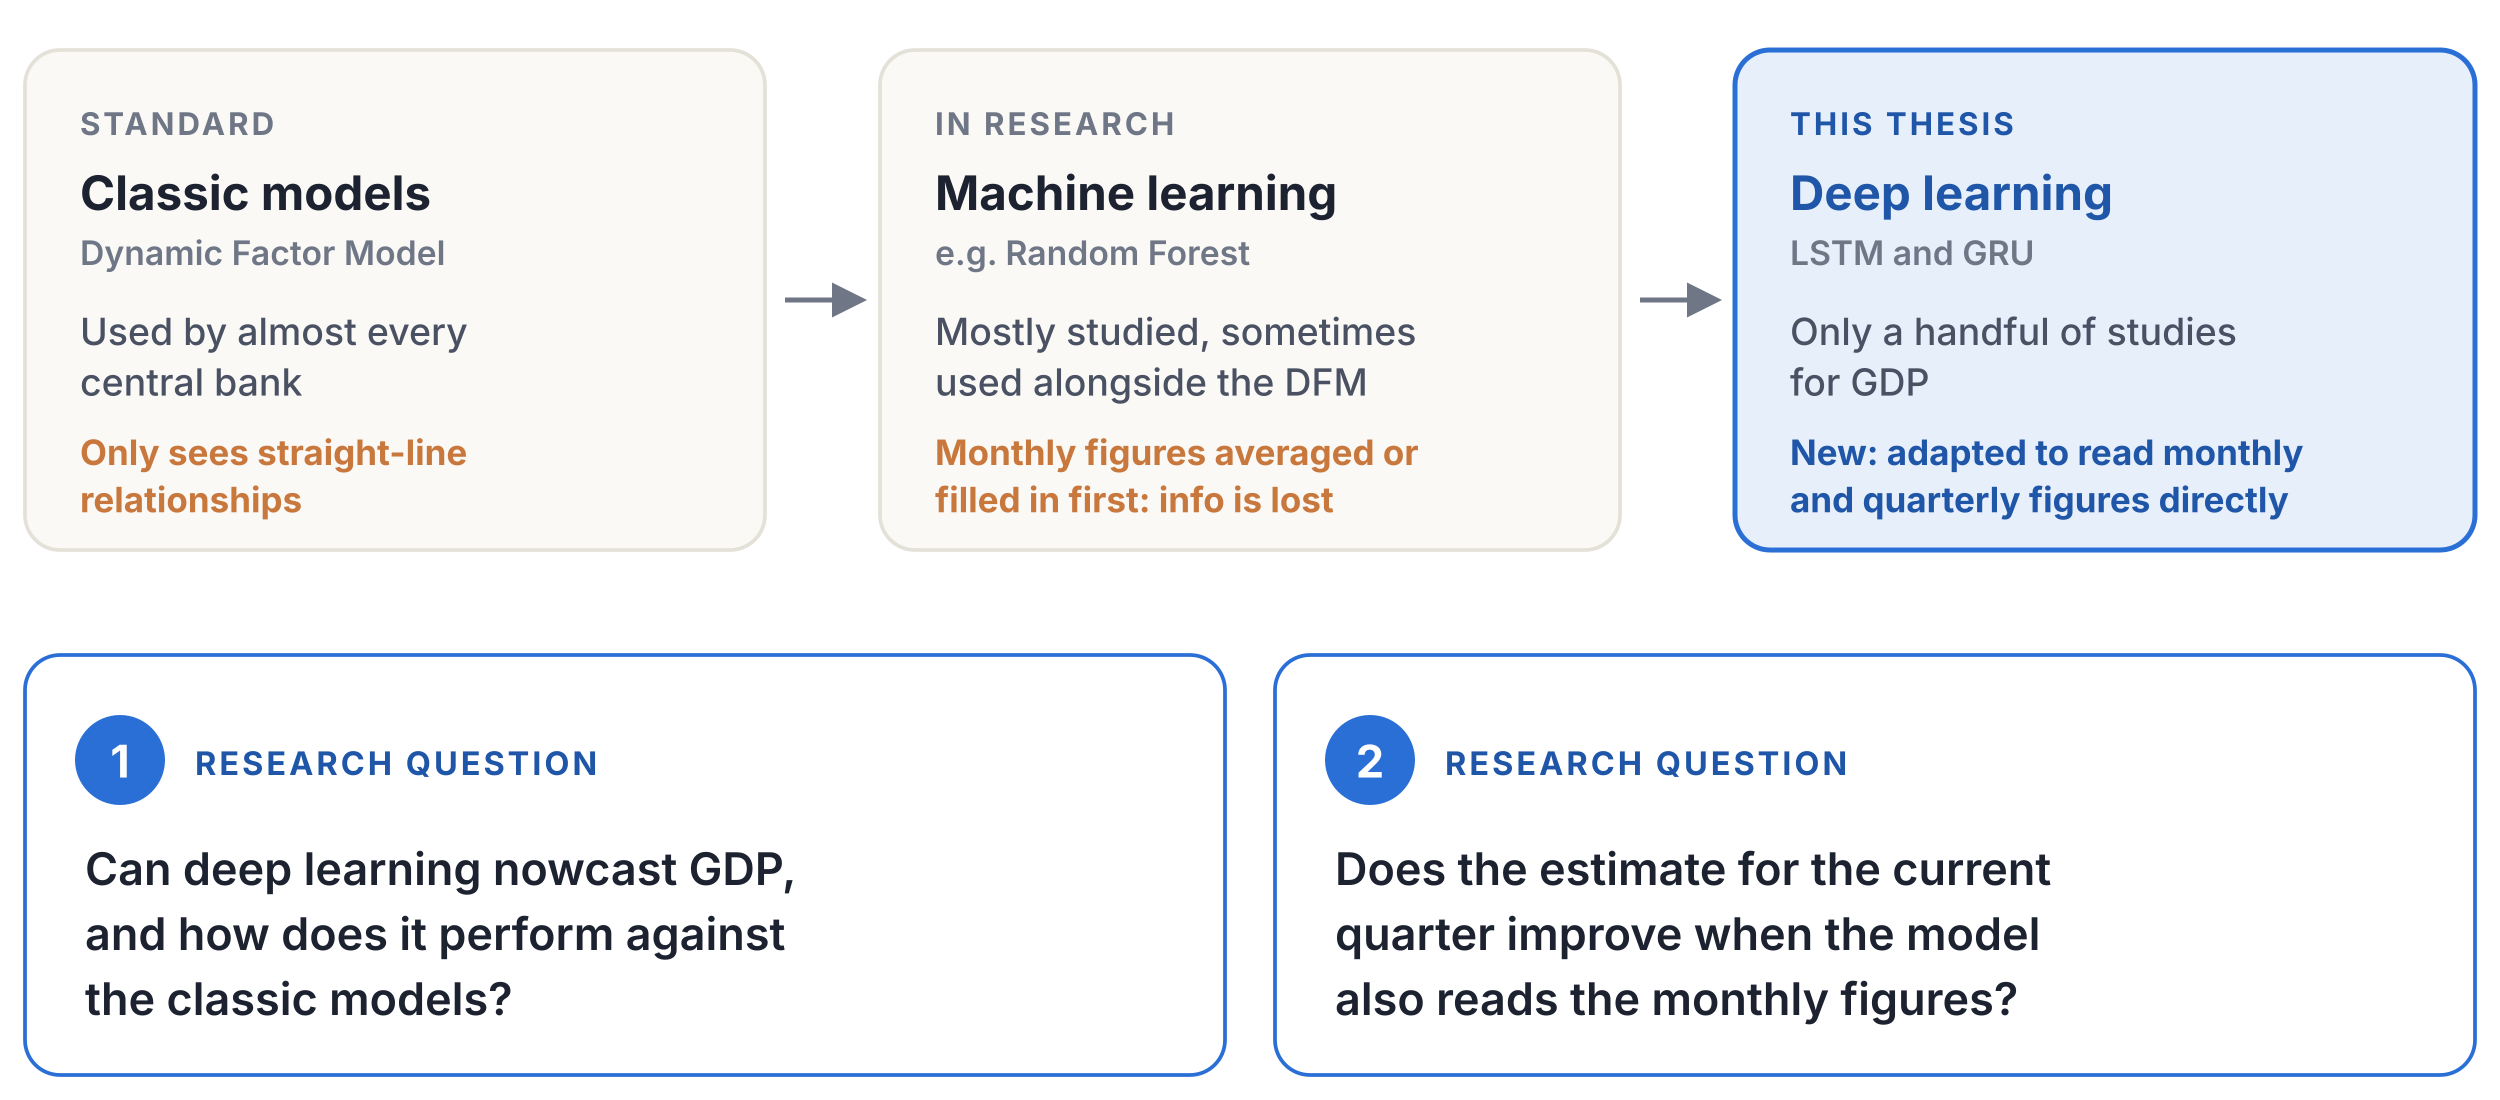
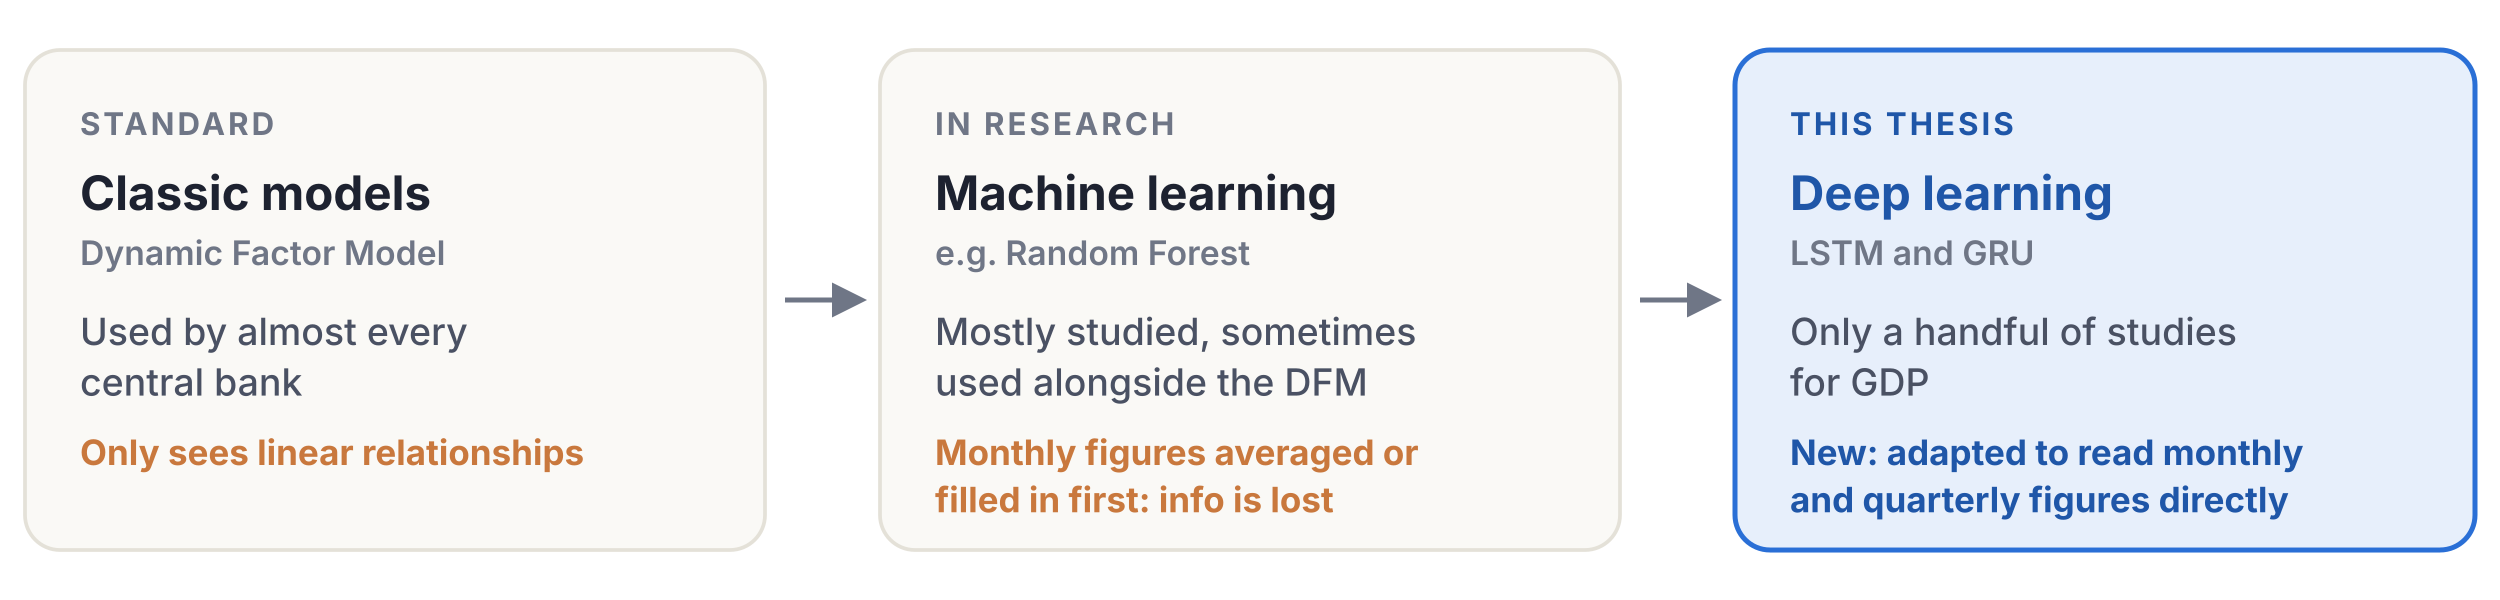
- <svg xmlns="http://www.w3.org/2000/svg" viewBox="0 0 1000 440" width="1000" height="440" font-family="Inter, 'Segoe UI', Helvetica, Arial, sans-serif">
-   <rect width="1000" height="440" fill="#ffffff" />
+ <svg xmlns="http://www.w3.org/2000/svg" viewBox="0 0 1000 240" width="1000" height="240" font-family="Inter, 'Segoe UI', Helvetica, Arial, sans-serif">
+   <rect width="1000" height="240" fill="#ffffff" />
  <defs>
    <marker id="a" viewBox="0 0 10 10" refX="8" refY="5" markerWidth="7" markerHeight="7" orient="auto">
      <path d="M0,0 L10,5 L0,10 z" fill="#6f7686" />
    </marker>
  </defs>
  <rect x="10" y="20" width="296" height="200" rx="14" fill="#faf9f6" stroke="#e4e1d8" stroke-width="1.5" />
  <text x="32" y="54" font-size="12.5" fill="#6f7686" font-weight="700" text-anchor="start" letter-spacing="1.2">STANDARD</text>
  <text x="32" y="84" font-size="19" fill="#1d2230" font-weight="700" text-anchor="start">Classic models</text>
  <text x="32" y="106" font-size="13.5" fill="#6f7686" font-weight="600" text-anchor="start">Dynamic Factor Model</text>
  <text x="32" y="138.0" font-size="15" fill="#4a5163" font-weight="500" text-anchor="start">Used by almost every</text>
  <text x="32" y="158.25" font-size="15" fill="#4a5163" font-weight="500" text-anchor="start">central bank</text>
-   <text x="32" y="186.0" font-size="14" fill="#c9783d" font-weight="700" text-anchor="start">Only sees straight-line</text>
-   <text x="32" y="204.9" font-size="14" fill="#c9783d" font-weight="700" text-anchor="start">relationships</text>
+   <text x="32" y="186.0" font-size="14" fill="#c9783d" font-weight="700" text-anchor="start">Only sees linear relationships</text>
  <line x1="314" y1="120.0" x2="344" y2="120.0" stroke="#6f7686" stroke-width="2" marker-end="url(#a)" />
  <rect x="352" y="20" width="296" height="200" rx="14" fill="#faf9f6" stroke="#e4e1d8" stroke-width="1.5" />
  <text x="374" y="54" font-size="12.5" fill="#6f7686" font-weight="700" text-anchor="start" letter-spacing="1.2">IN RESEARCH</text>
  <text x="374" y="84" font-size="19" fill="#1d2230" font-weight="700" text-anchor="start">Machine learning</text>
  <text x="374" y="106" font-size="13.5" fill="#6f7686" font-weight="600" text-anchor="start">e.g. Random Forest</text>
  <text x="374" y="138.0" font-size="15" fill="#4a5163" font-weight="500" text-anchor="start">Mostly studied, sometimes</text>
  <text x="374" y="158.25" font-size="15" fill="#4a5163" font-weight="500" text-anchor="start">used alongside the DFM</text>
  <text x="374" y="186.0" font-size="14" fill="#c9783d" font-weight="700" text-anchor="start">Monthly figures averaged or</text>
  <text x="374" y="204.9" font-size="14" fill="#c9783d" font-weight="700" text-anchor="start">filled in first: info is lost</text>
  <line x1="656" y1="120.0" x2="686" y2="120.0" stroke="#6f7686" stroke-width="2" marker-end="url(#a)" />
  <rect x="694" y="20" width="296" height="200" rx="14" fill="#e7effb" stroke="#2a6fd6" stroke-width="2" />
  <text x="716" y="54" font-size="12.5" fill="#1f56a8" font-weight="700" text-anchor="start" letter-spacing="1.2">THIS THESIS</text>
  <text x="716" y="84" font-size="19" fill="#1f56a8" font-weight="700" text-anchor="start">Deep learning</text>
  <text x="716" y="106" font-size="13.5" fill="#6f7686" font-weight="600" text-anchor="start">LSTM and GRU</text>
  <text x="716" y="138.0" font-size="15" fill="#4a5163" font-weight="500" text-anchor="start">Only a handful of studies</text>
  <text x="716" y="158.25" font-size="15" fill="#4a5163" font-weight="500" text-anchor="start">for GDP</text>
  <text x="716" y="186.0" font-size="14" fill="#1f56a8" font-weight="700" text-anchor="start">New: adapted to read monthly</text>
  <text x="716" y="204.9" font-size="14" fill="#1f56a8" font-weight="700" text-anchor="start">and quarterly figures directly</text>
-   <rect x="10" y="262" width="480" height="168" rx="14" fill="#ffffff" stroke="#2a6fd6" stroke-width="1.5" />
-   <circle cx="48" cy="304" r="18" fill="#2a6fd6" />
-   <text x="48" y="311" font-size="18" fill="#ffffff" font-weight="700" text-anchor="middle">1</text>
-   <text x="78" y="310" font-size="13" fill="#1f56a8" font-weight="700" text-anchor="start" letter-spacing="1.2">RESEARCH QUESTION</text>
-   <text x="34" y="354" font-size="18" fill="#1d2230" font-weight="600" text-anchor="start">Can deep learning nowcast GDP,</text>
-   <text x="34" y="380" font-size="18" fill="#1d2230" font-weight="600" text-anchor="start">and how does it perform against</text>
-   <text x="34" y="406" font-size="18" fill="#1d2230" font-weight="600" text-anchor="start">the classic models?</text>
-   <rect x="510" y="262" width="480" height="168" rx="14" fill="#ffffff" stroke="#2a6fd6" stroke-width="1.5" />
-   <circle cx="548" cy="304" r="18" fill="#2a6fd6" />
-   <text x="548" y="311" font-size="18" fill="#ffffff" font-weight="700" text-anchor="middle">2</text>
-   <text x="578" y="310" font-size="13" fill="#1f56a8" font-weight="700" text-anchor="start" letter-spacing="1.2">RESEARCH QUESTION</text>
-   <text x="534" y="354" font-size="18" fill="#1d2230" font-weight="600" text-anchor="start">Does the estimate for the current</text>
-   <text x="534" y="380" font-size="18" fill="#1d2230" font-weight="600" text-anchor="start">quarter improve when the model</text>
-   <text x="534" y="406" font-size="18" fill="#1d2230" font-weight="600" text-anchor="start">also reads the monthly figures?</text>
</svg>
